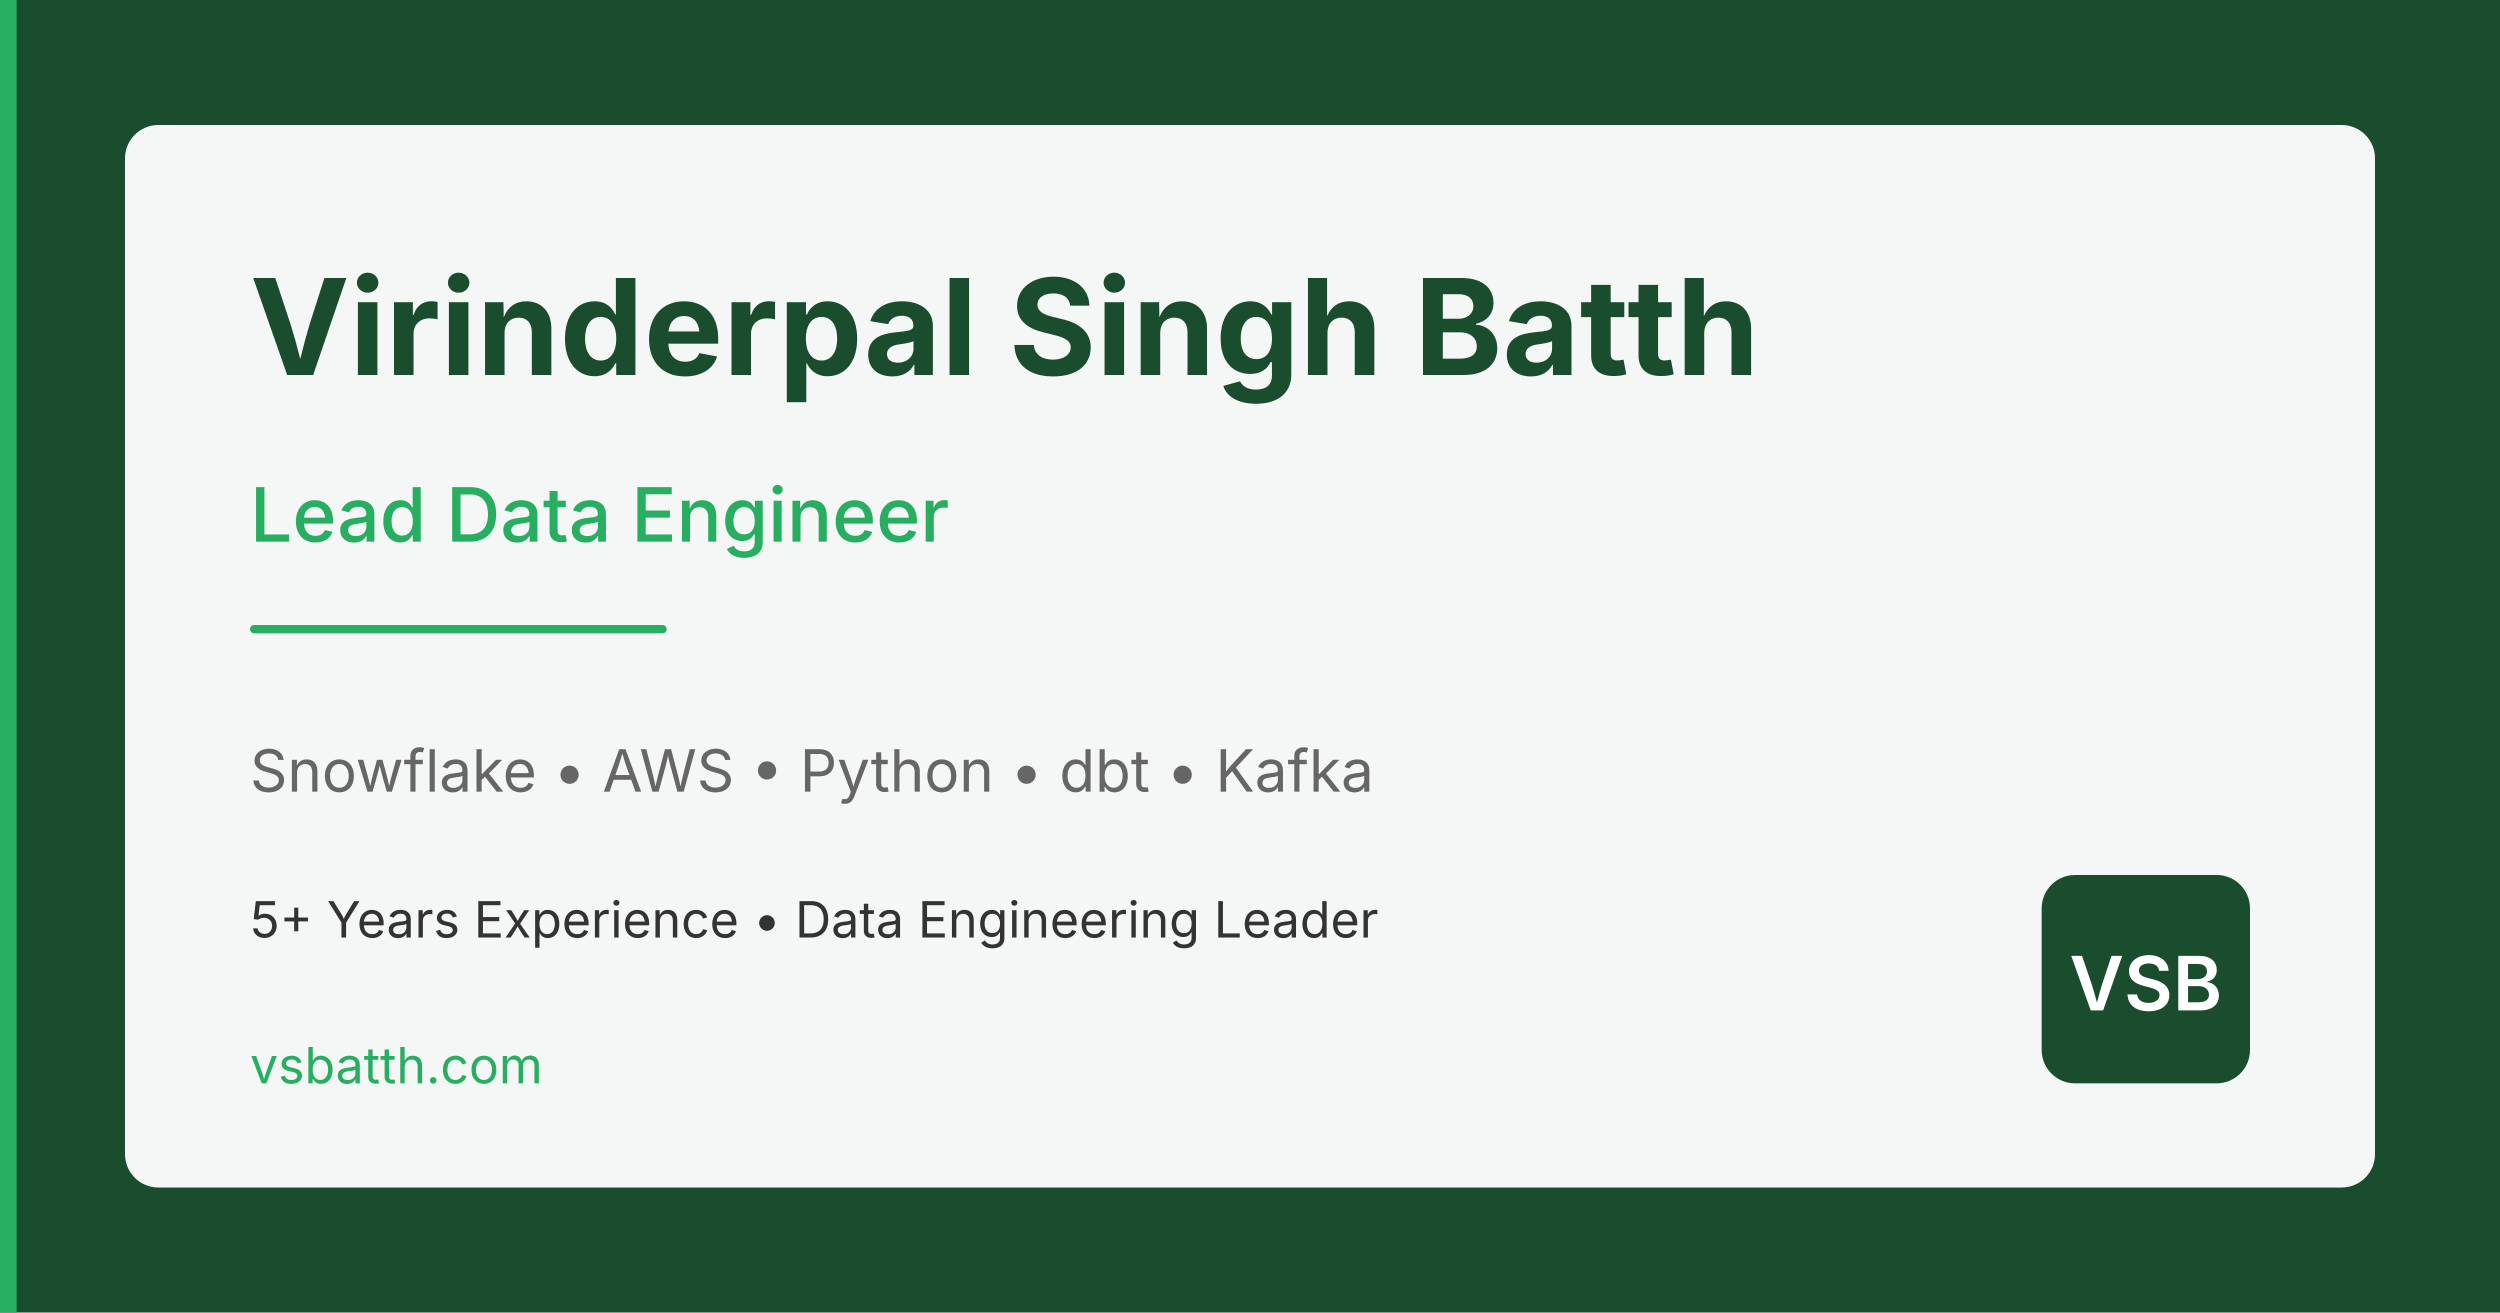
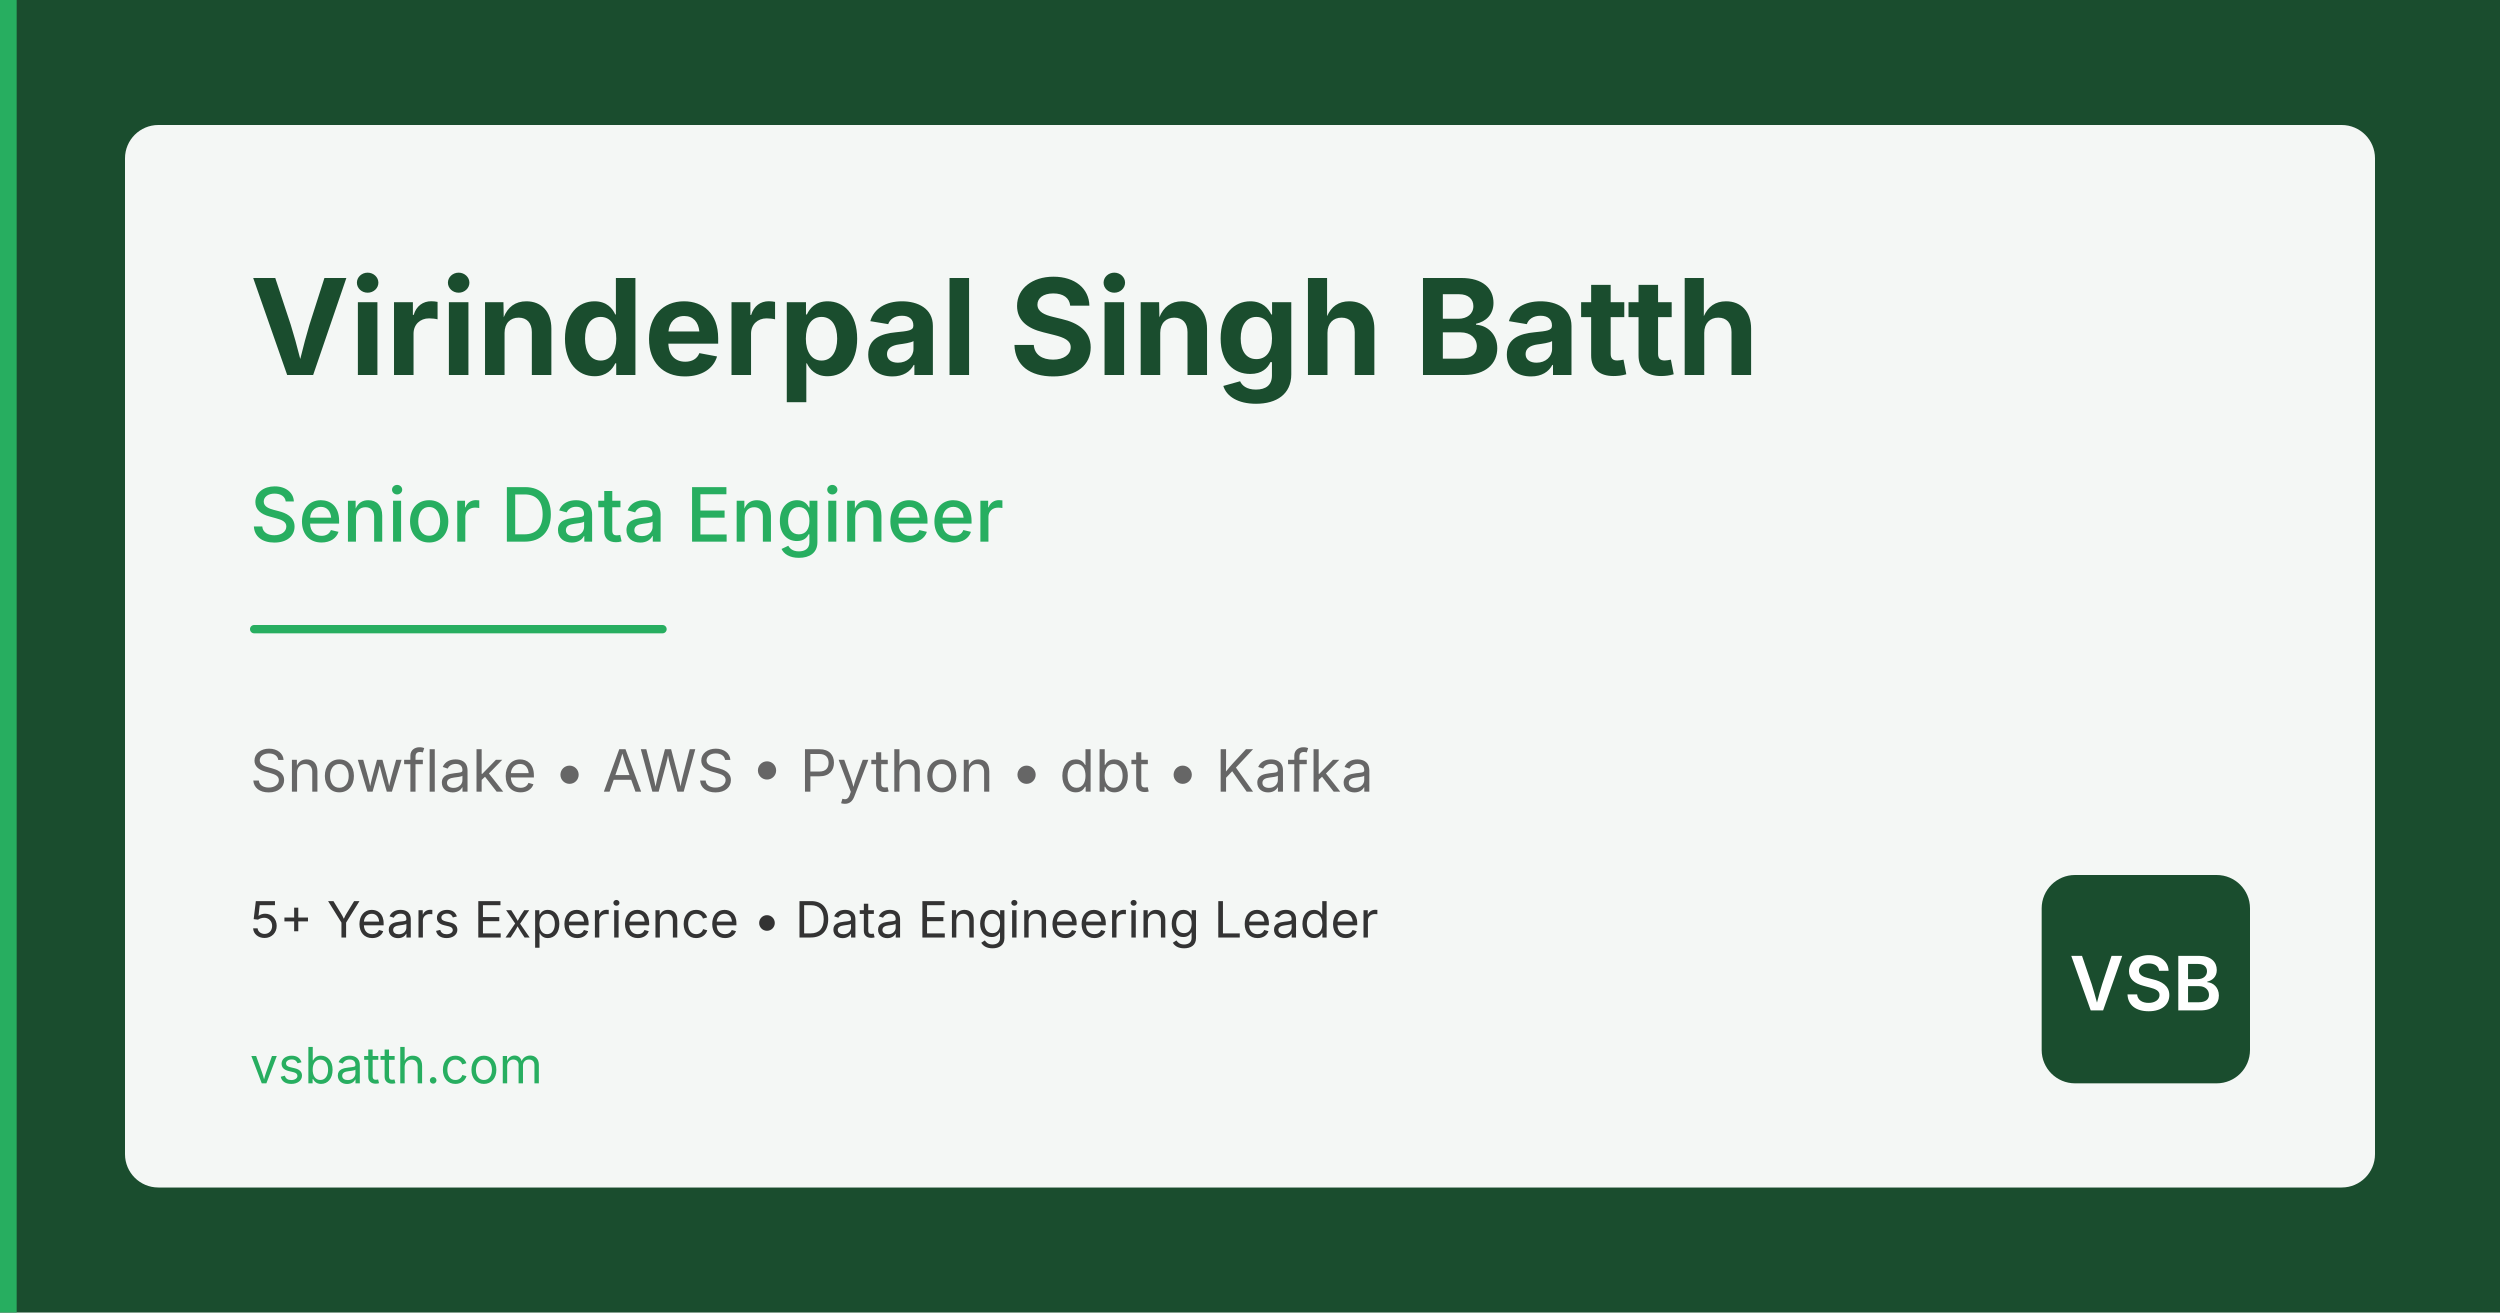
<svg xmlns="http://www.w3.org/2000/svg" viewBox="0 0 1200 630">
  <rect width="1200" height="630" fill="#1a4d2e" />
  <rect x="0" y="0" width="8" height="630" fill="#27ae60" />
  <rect x="60" y="60" width="1080" height="510" rx="16" fill="#ffffff" opacity="0.95" />
  <text x="120" y="180" font-family="Inter, -apple-system, sans-serif" font-size="64" font-weight="700" fill="#1a4d2e">Virinderpal Singh Batth</text>
-   <text x="120" y="260" font-family="Inter, -apple-system, sans-serif" font-size="36" font-weight="500" fill="#27ae60">Lead Data Engineer</text>
+   <text x="120" y="260" font-family="Inter, -apple-system, sans-serif" font-size="36" font-weight="500" fill="#27ae60">Senior Data Engineer</text>
  <rect x="120" y="300" width="200" height="4" rx="2" fill="#27ae60" />
  <text x="120" y="380" font-family="Inter, -apple-system, sans-serif" font-size="28" fill="#666">Snowflake • AWS • Python • dbt • Kafka</text>
  <text x="120" y="450" font-family="Inter, -apple-system, sans-serif" font-size="24" fill="#333">5+ Years Experience • Data Engineering Leader</text>
  <text x="120" y="520" font-family="Inter, -apple-system, sans-serif" font-size="24" fill="#27ae60">vsbatth.com</text>
  <rect x="980" y="420" width="100" height="100" rx="16" fill="#1a4d2e" />
  <text x="1030" y="485" font-family="Inter, -apple-system, sans-serif" font-size="36" font-weight="600" fill="#ffffff" text-anchor="middle">VSB</text>
</svg>
